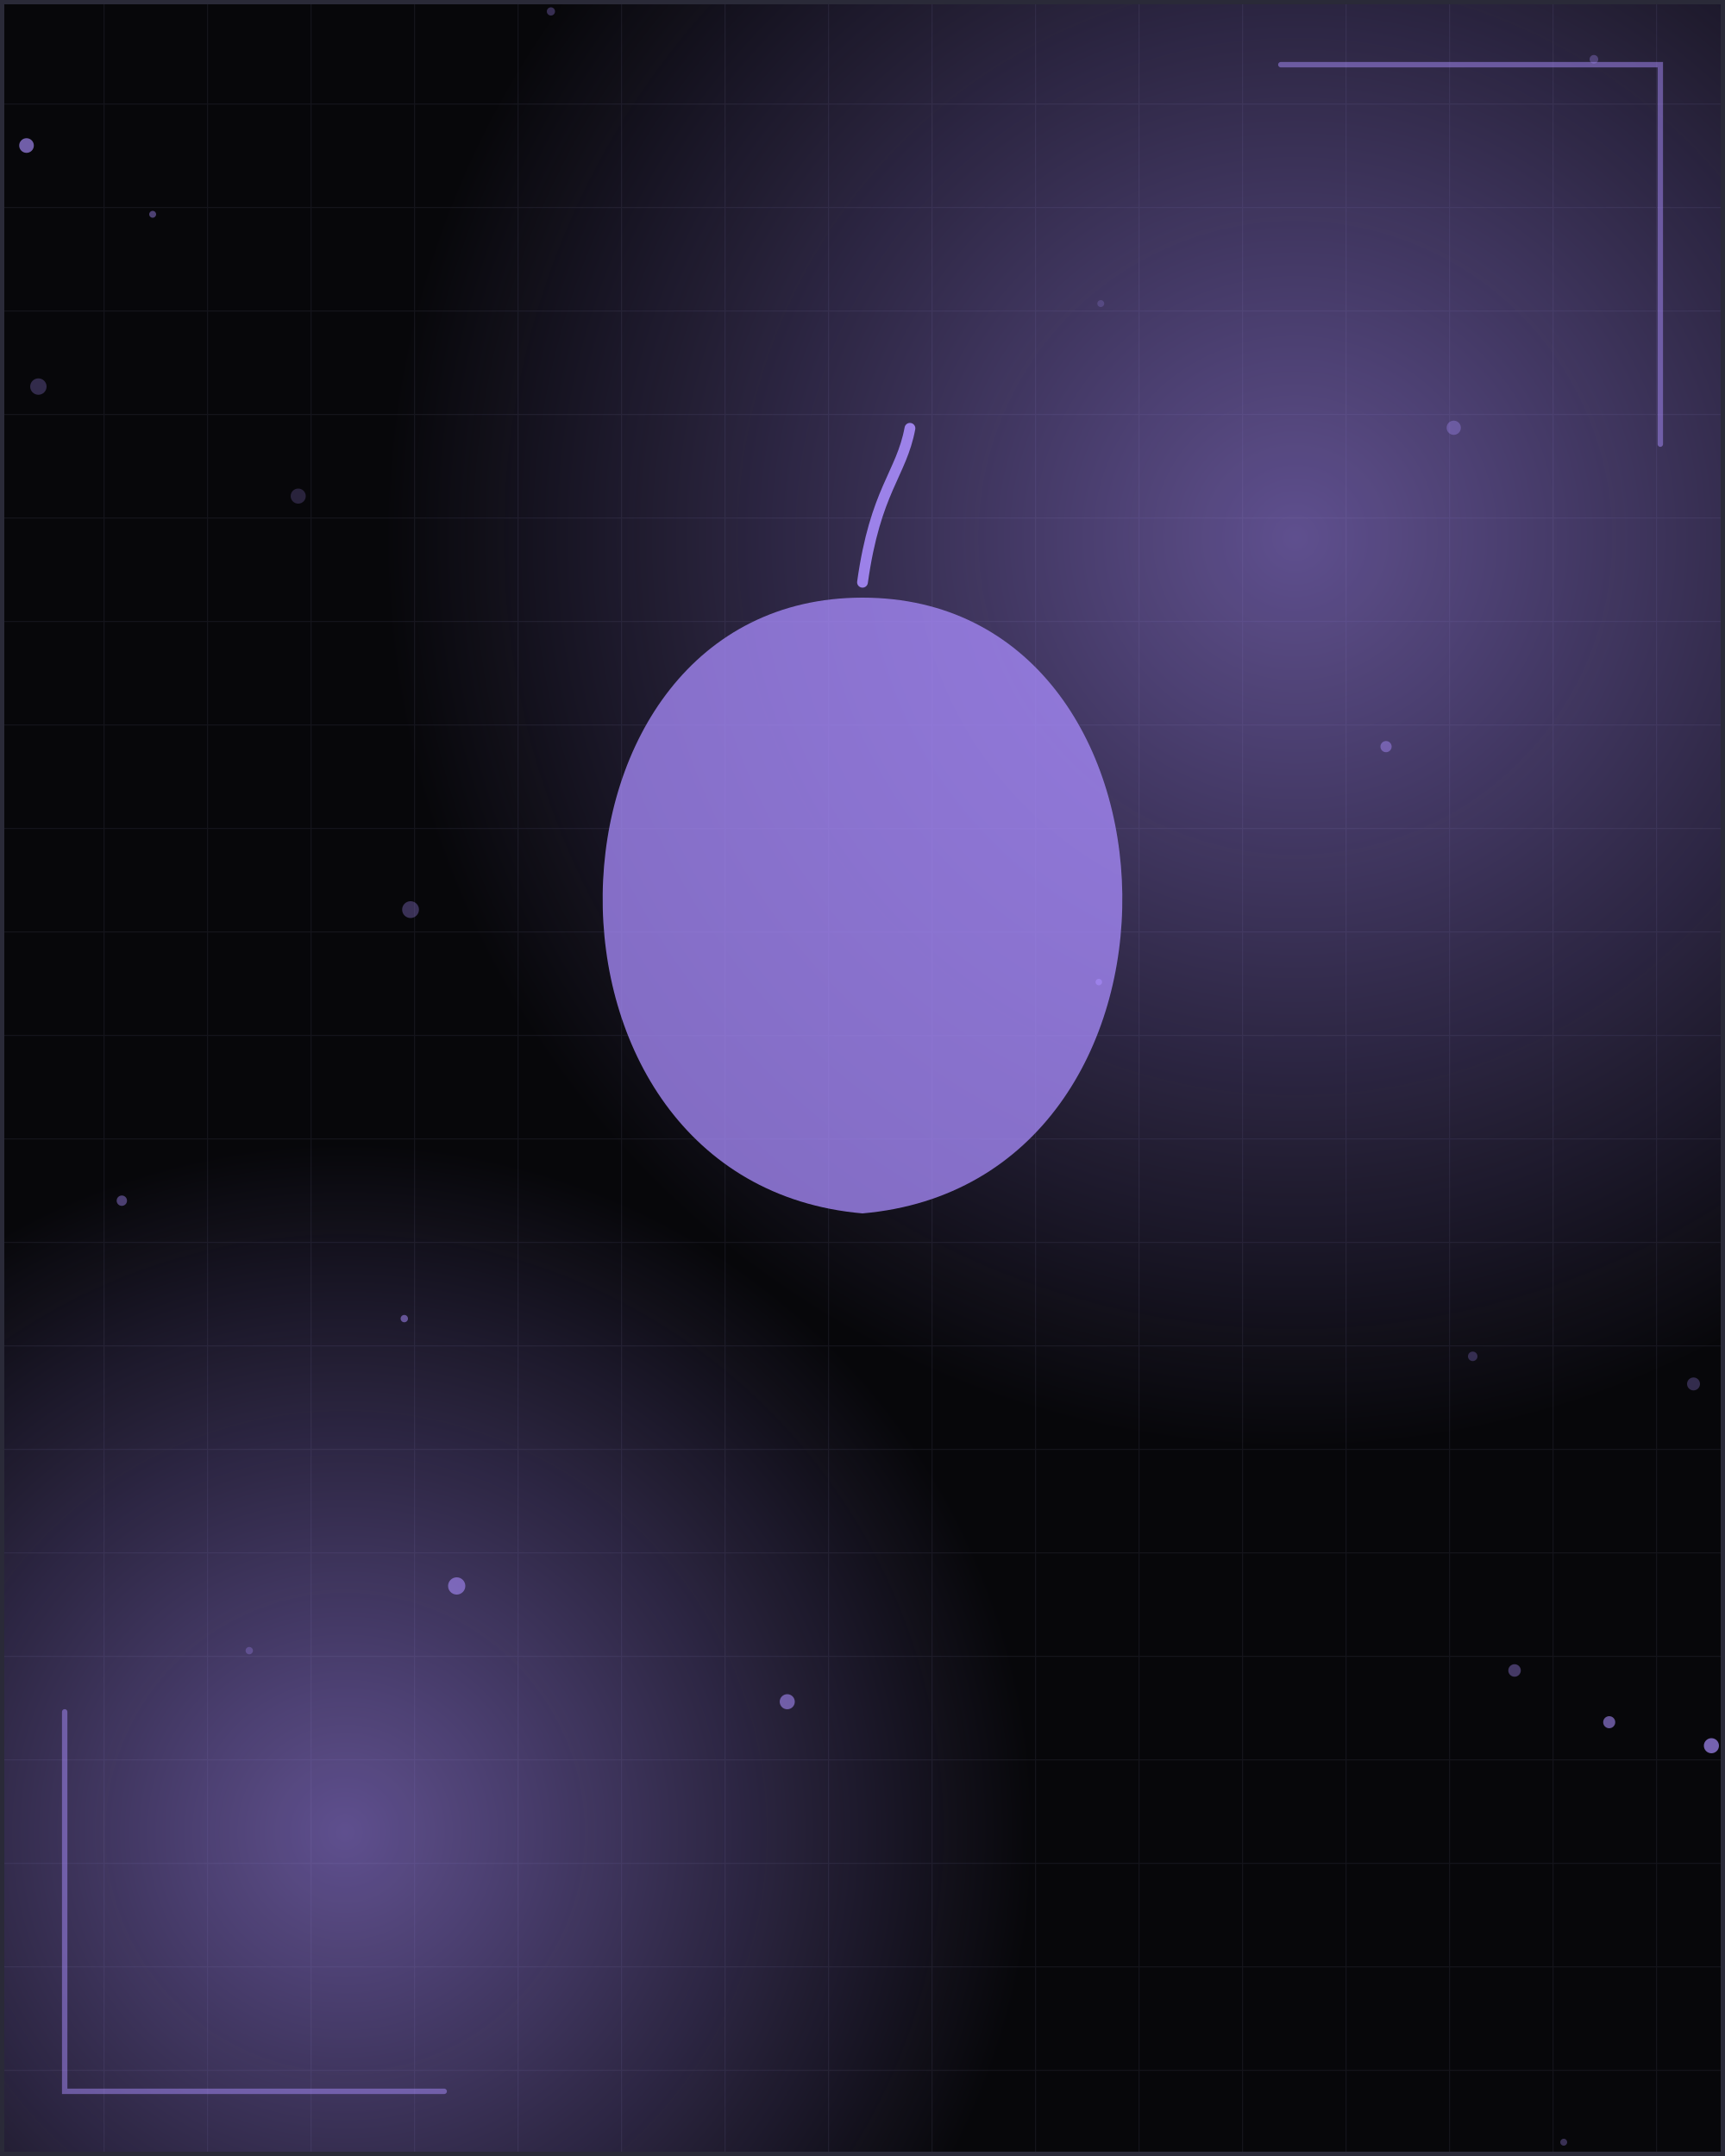
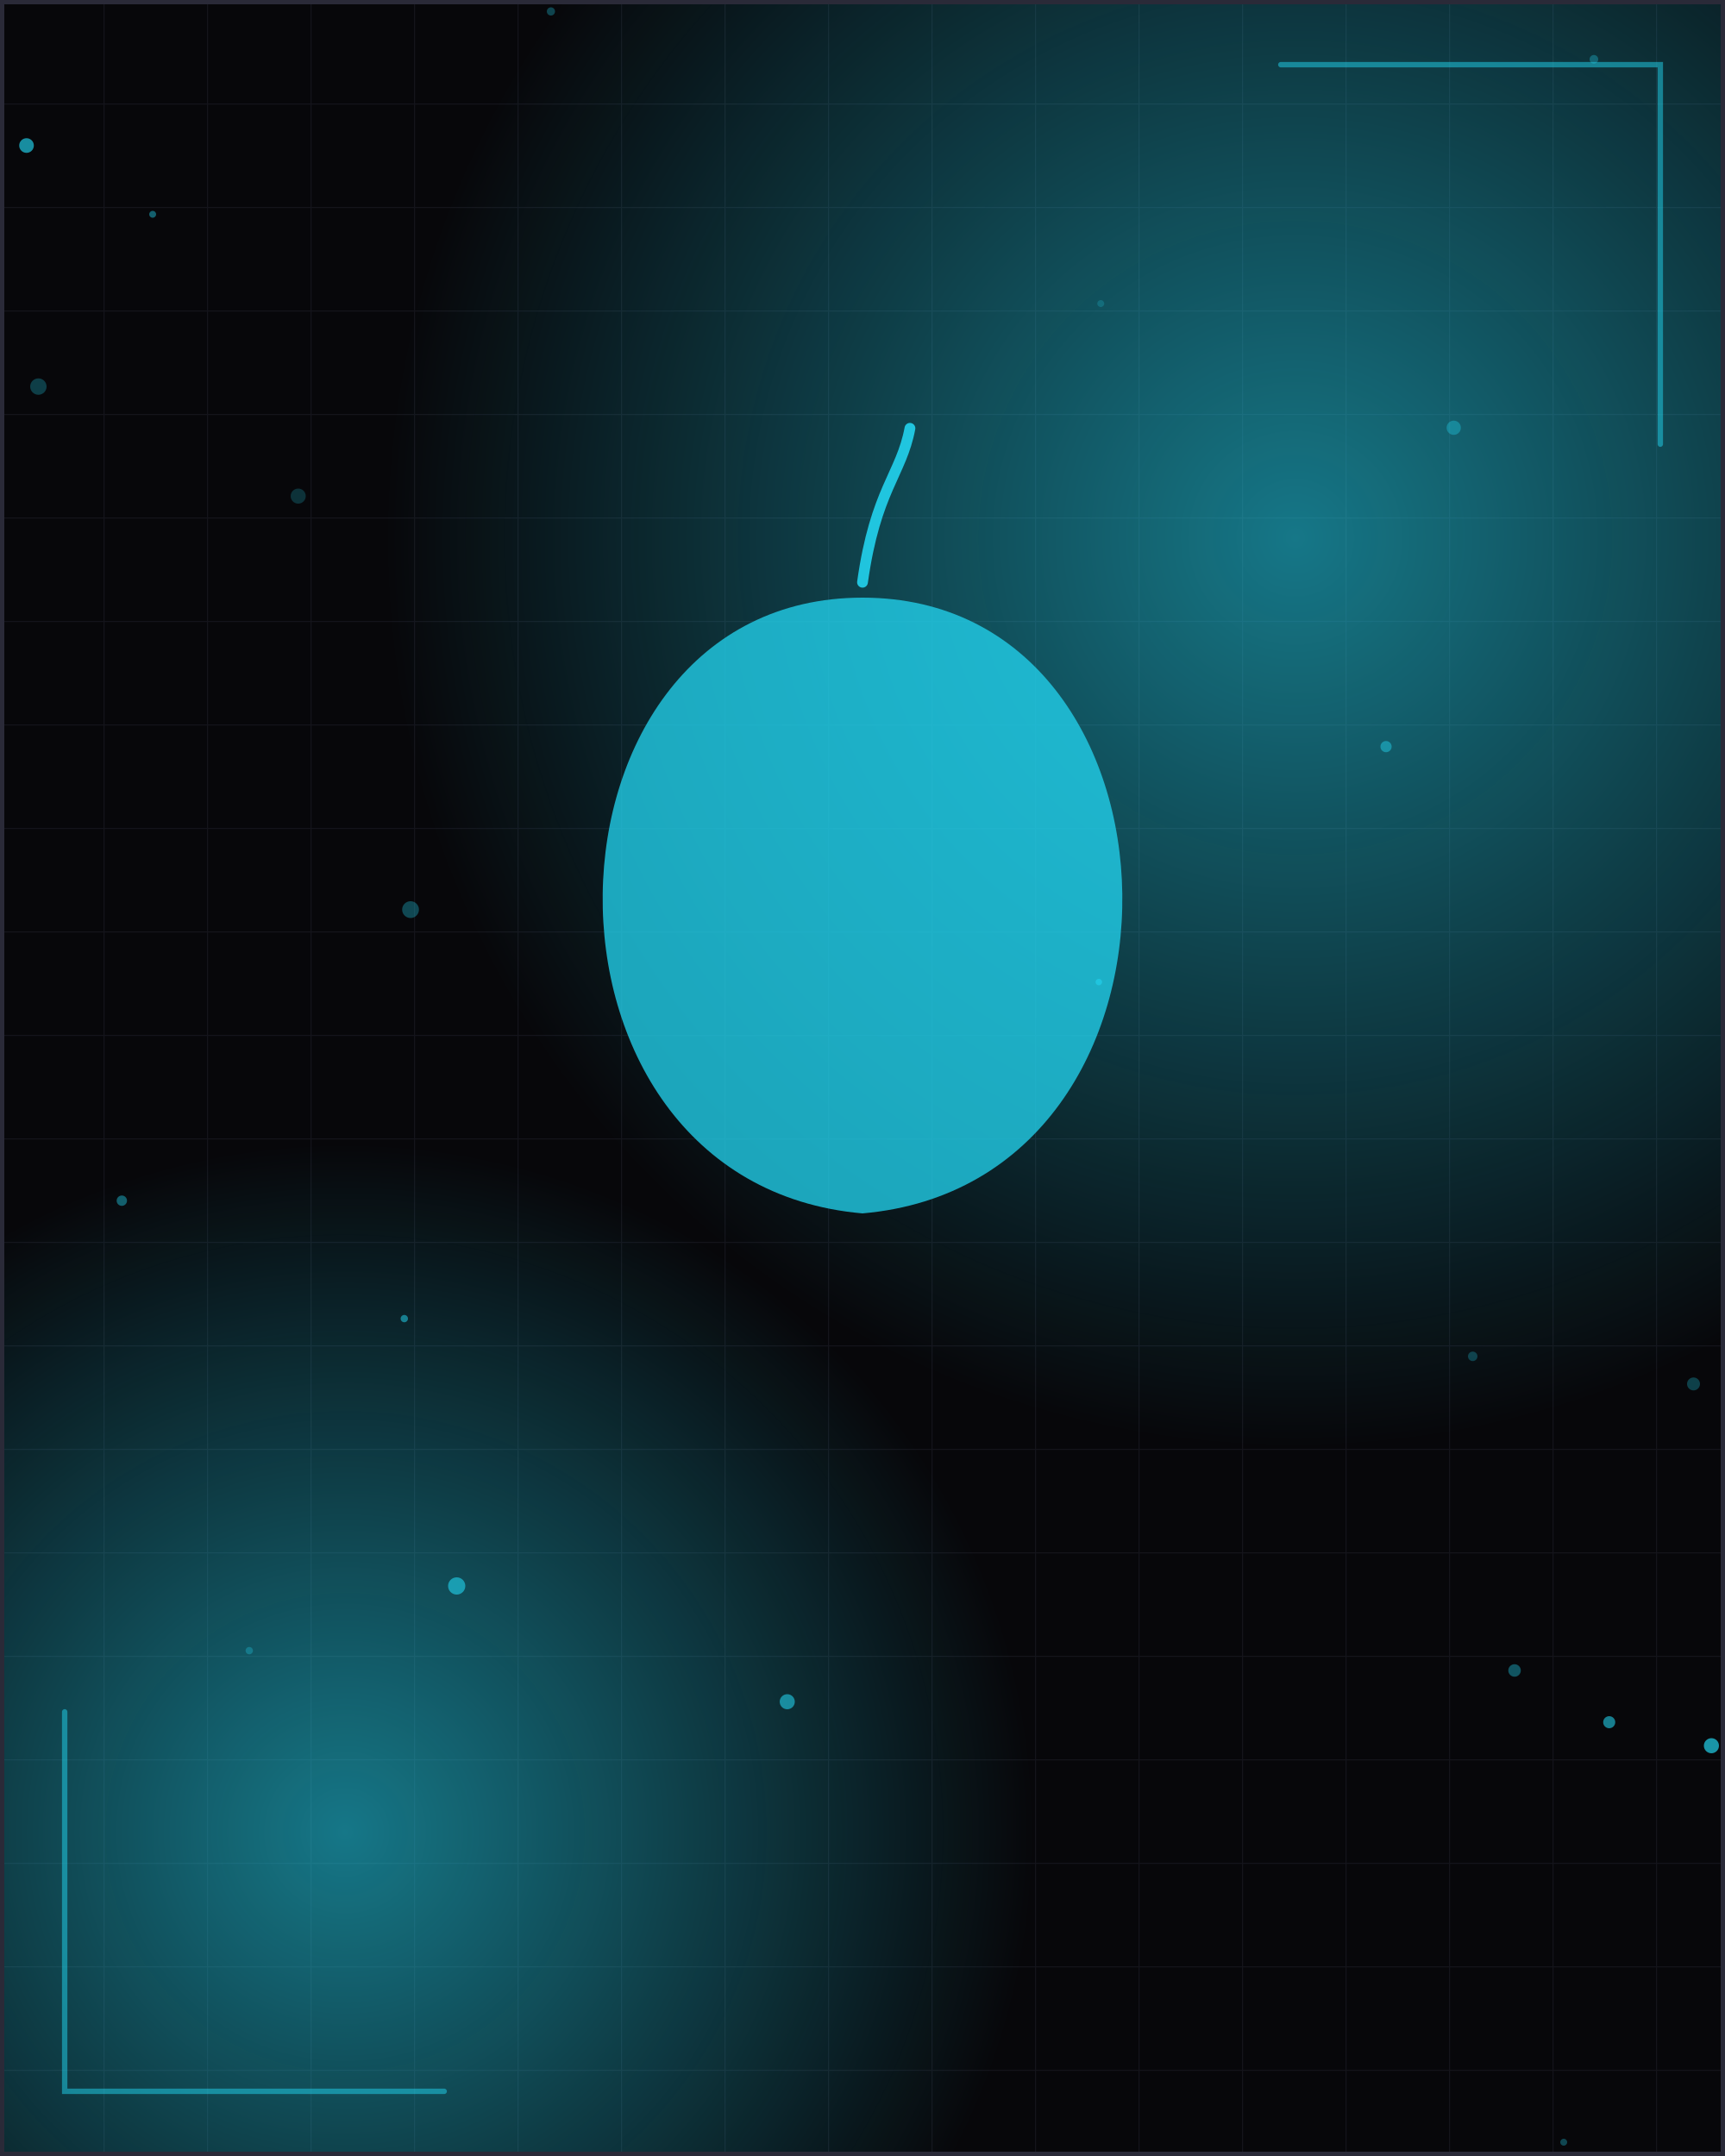
<svg xmlns="http://www.w3.org/2000/svg" width="800" height="1000" viewBox="0 0 800 1000">
  <rect width="800" height="1000" fill="#07070a" />
  <defs>
    <pattern id="grid" width="48" height="48" patternUnits="userSpaceOnUse">
      <path d="M 48 0 L 0 0 0 48" fill="none" stroke="#2a2a38" stroke-width="1" opacity="0.35" />
    </pattern>
  </defs>
  <rect width="800" height="1000" fill="url(#grid)" />
  <defs>
    <radialGradient id="glow1" cx="50%" cy="50%" r="50%">
-       <stop offset="0%" stop-color="#a78bfa" stop-opacity="0.55" />
-       <stop offset="100%" stop-color="#a78bfa" stop-opacity="0" />
+       <stop offset="0%" stop-color="#22d3ee" stop-opacity="0.55" />
+       <stop offset="100%" stop-color="#22d3ee" stop-opacity="0" />
    </radialGradient>
  </defs>
  <circle cx="600" cy="250" r="420" fill="url(#glow1)" />
  <defs>
    <radialGradient id="glow2" cx="50%" cy="50%" r="50%">
-       <stop offset="0%" stop-color="#a78bfa" stop-opacity="0.55" />
-       <stop offset="100%" stop-color="#a78bfa" stop-opacity="0" />
+       <stop offset="0%" stop-color="#22d3ee" stop-opacity="0.55" />
+       <stop offset="100%" stop-color="#22d3ee" stop-opacity="0" />
    </radialGradient>
  </defs>
  <circle cx="160" cy="850" r="320" fill="url(#glow2)" />
-   <circle cx="70.8" cy="99.4" r="1.6" fill="#a78bfa" opacity="0.43" />
-   <circle cx="509.6" cy="455.5" r="1.5" fill="#a78bfa" opacity="0.61" />
-   <circle cx="510.5" cy="140.8" r="1.6" fill="#a78bfa" opacity="0.21" />
-   <circle cx="211.8" cy="735.6" r="4.0" fill="#a78bfa" opacity="0.60" />
-   <circle cx="255.5" cy="5.3" r="1.9" fill="#a78bfa" opacity="0.30" />
-   <circle cx="365.1" cy="789.3" r="3.5" fill="#a78bfa" opacity="0.58" />
-   <circle cx="56.5" cy="556.9" r="2.4" fill="#a78bfa" opacity="0.42" />
-   <circle cx="683.0" cy="629.1" r="2.2" fill="#a78bfa" opacity="0.26" />
-   <circle cx="12.3" cy="67.5" r="3.4" fill="#a78bfa" opacity="0.66" />
-   <circle cx="138.3" cy="230.1" r="3.5" fill="#a78bfa" opacity="0.21" />
-   <circle cx="725.2" cy="993.6" r="1.6" fill="#a78bfa" opacity="0.31" />
-   <circle cx="785.4" cy="641.9" r="3.0" fill="#a78bfa" opacity="0.28" />
-   <circle cx="190.4" cy="421.9" r="3.9" fill="#a78bfa" opacity="0.32" />
-   <circle cx="115.6" cy="765.6" r="1.7" fill="#a78bfa" opacity="0.29" />
-   <circle cx="17.8" cy="179.3" r="3.8" fill="#a78bfa" opacity="0.27" />
-   <circle cx="746.3" cy="798.8" r="2.8" fill="#a78bfa" opacity="0.58" />
-   <circle cx="187.5" cy="611.6" r="1.7" fill="#a78bfa" opacity="0.52" />
-   <circle cx="642.8" cy="346.3" r="2.6" fill="#a78bfa" opacity="0.46" />
-   <circle cx="739.2" cy="27.5" r="2.0" fill="#a78bfa" opacity="0.32" />
-   <circle cx="674.2" cy="198.4" r="3.3" fill="#a78bfa" opacity="0.35" />
-   <circle cx="793.7" cy="809.7" r="3.5" fill="#a78bfa" opacity="0.69" />
-   <circle cx="702.4" cy="774.8" r="2.9" fill="#a78bfa" opacity="0.38" />
+   <circle cx="70.8" cy="99.4" r="1.6" fill="#22d3ee" opacity="0.43" />
+   <circle cx="509.6" cy="455.5" r="1.5" fill="#22d3ee" opacity="0.61" />
+   <circle cx="510.5" cy="140.8" r="1.6" fill="#22d3ee" opacity="0.21" />
+   <circle cx="211.8" cy="735.6" r="4.0" fill="#22d3ee" opacity="0.60" />
+   <circle cx="255.5" cy="5.3" r="1.9" fill="#22d3ee" opacity="0.30" />
+   <circle cx="365.1" cy="789.3" r="3.5" fill="#22d3ee" opacity="0.58" />
+   <circle cx="56.5" cy="556.9" r="2.4" fill="#22d3ee" opacity="0.42" />
+   <circle cx="683.0" cy="629.1" r="2.2" fill="#22d3ee" opacity="0.26" />
+   <circle cx="12.3" cy="67.5" r="3.4" fill="#22d3ee" opacity="0.66" />
+   <circle cx="138.3" cy="230.1" r="3.5" fill="#22d3ee" opacity="0.21" />
+   <circle cx="725.2" cy="993.6" r="1.6" fill="#22d3ee" opacity="0.31" />
+   <circle cx="785.4" cy="641.9" r="3.0" fill="#22d3ee" opacity="0.28" />
+   <circle cx="190.4" cy="421.9" r="3.9" fill="#22d3ee" opacity="0.32" />
+   <circle cx="115.6" cy="765.6" r="1.7" fill="#22d3ee" opacity="0.29" />
+   <circle cx="17.8" cy="179.3" r="3.8" fill="#22d3ee" opacity="0.27" />
+   <circle cx="746.3" cy="798.8" r="2.8" fill="#22d3ee" opacity="0.58" />
+   <circle cx="187.5" cy="611.6" r="1.7" fill="#22d3ee" opacity="0.52" />
+   <circle cx="642.8" cy="346.3" r="2.6" fill="#22d3ee" opacity="0.46" />
+   <circle cx="739.2" cy="27.5" r="2.0" fill="#22d3ee" opacity="0.32" />
+   <circle cx="674.2" cy="198.4" r="3.3" fill="#22d3ee" opacity="0.35" />
+   <circle cx="793.7" cy="809.7" r="3.5" fill="#22d3ee" opacity="0.69" />
+   <circle cx="702.4" cy="774.8" r="2.9" fill="#22d3ee" opacity="0.38" />
  <g transform="translate(400 420)" opacity="0.9">
-     <path d="M0 -142.8 C 157.08 -142.8 164.22 128.52 0 142.8 C -164.22 128.52 -157.08 -142.8 0 -142.8 Z" fill="#a78bfa" opacity="0.85" />
-     <path d="M0 -149.94 C 6 -192.78, 18 -199.92, 22 -221.34" fill="none" stroke="#a78bfa" stroke-width="5" stroke-linecap="round" />
+     <path d="M0 -142.8 C 157.08 -142.8 164.22 128.52 0 142.8 C -164.22 128.52 -157.08 -142.8 0 -142.8 Z" fill="#22d3ee" opacity="0.85" />
+     <path d="M0 -149.94 C 6 -192.78, 18 -199.92, 22 -221.34" fill="none" stroke="#22d3ee" stroke-width="5" stroke-linecap="round" />
  </g>
-   <g opacity="0.5" stroke="#a78bfa" stroke-width="2.5" stroke-linecap="round">
+   <g opacity="0.5" stroke="#22d3ee" stroke-width="2.5" stroke-linecap="round">
    <path d="M 594 30 L 770 30 L 770 206" fill="none" />
    <path d="M 30 794 L 30 970 L 206 970" fill="none" />
  </g>
  <rect x="1" y="1" width="798" height="998" fill="none" stroke="#2a2a38" stroke-width="2" />
</svg>
